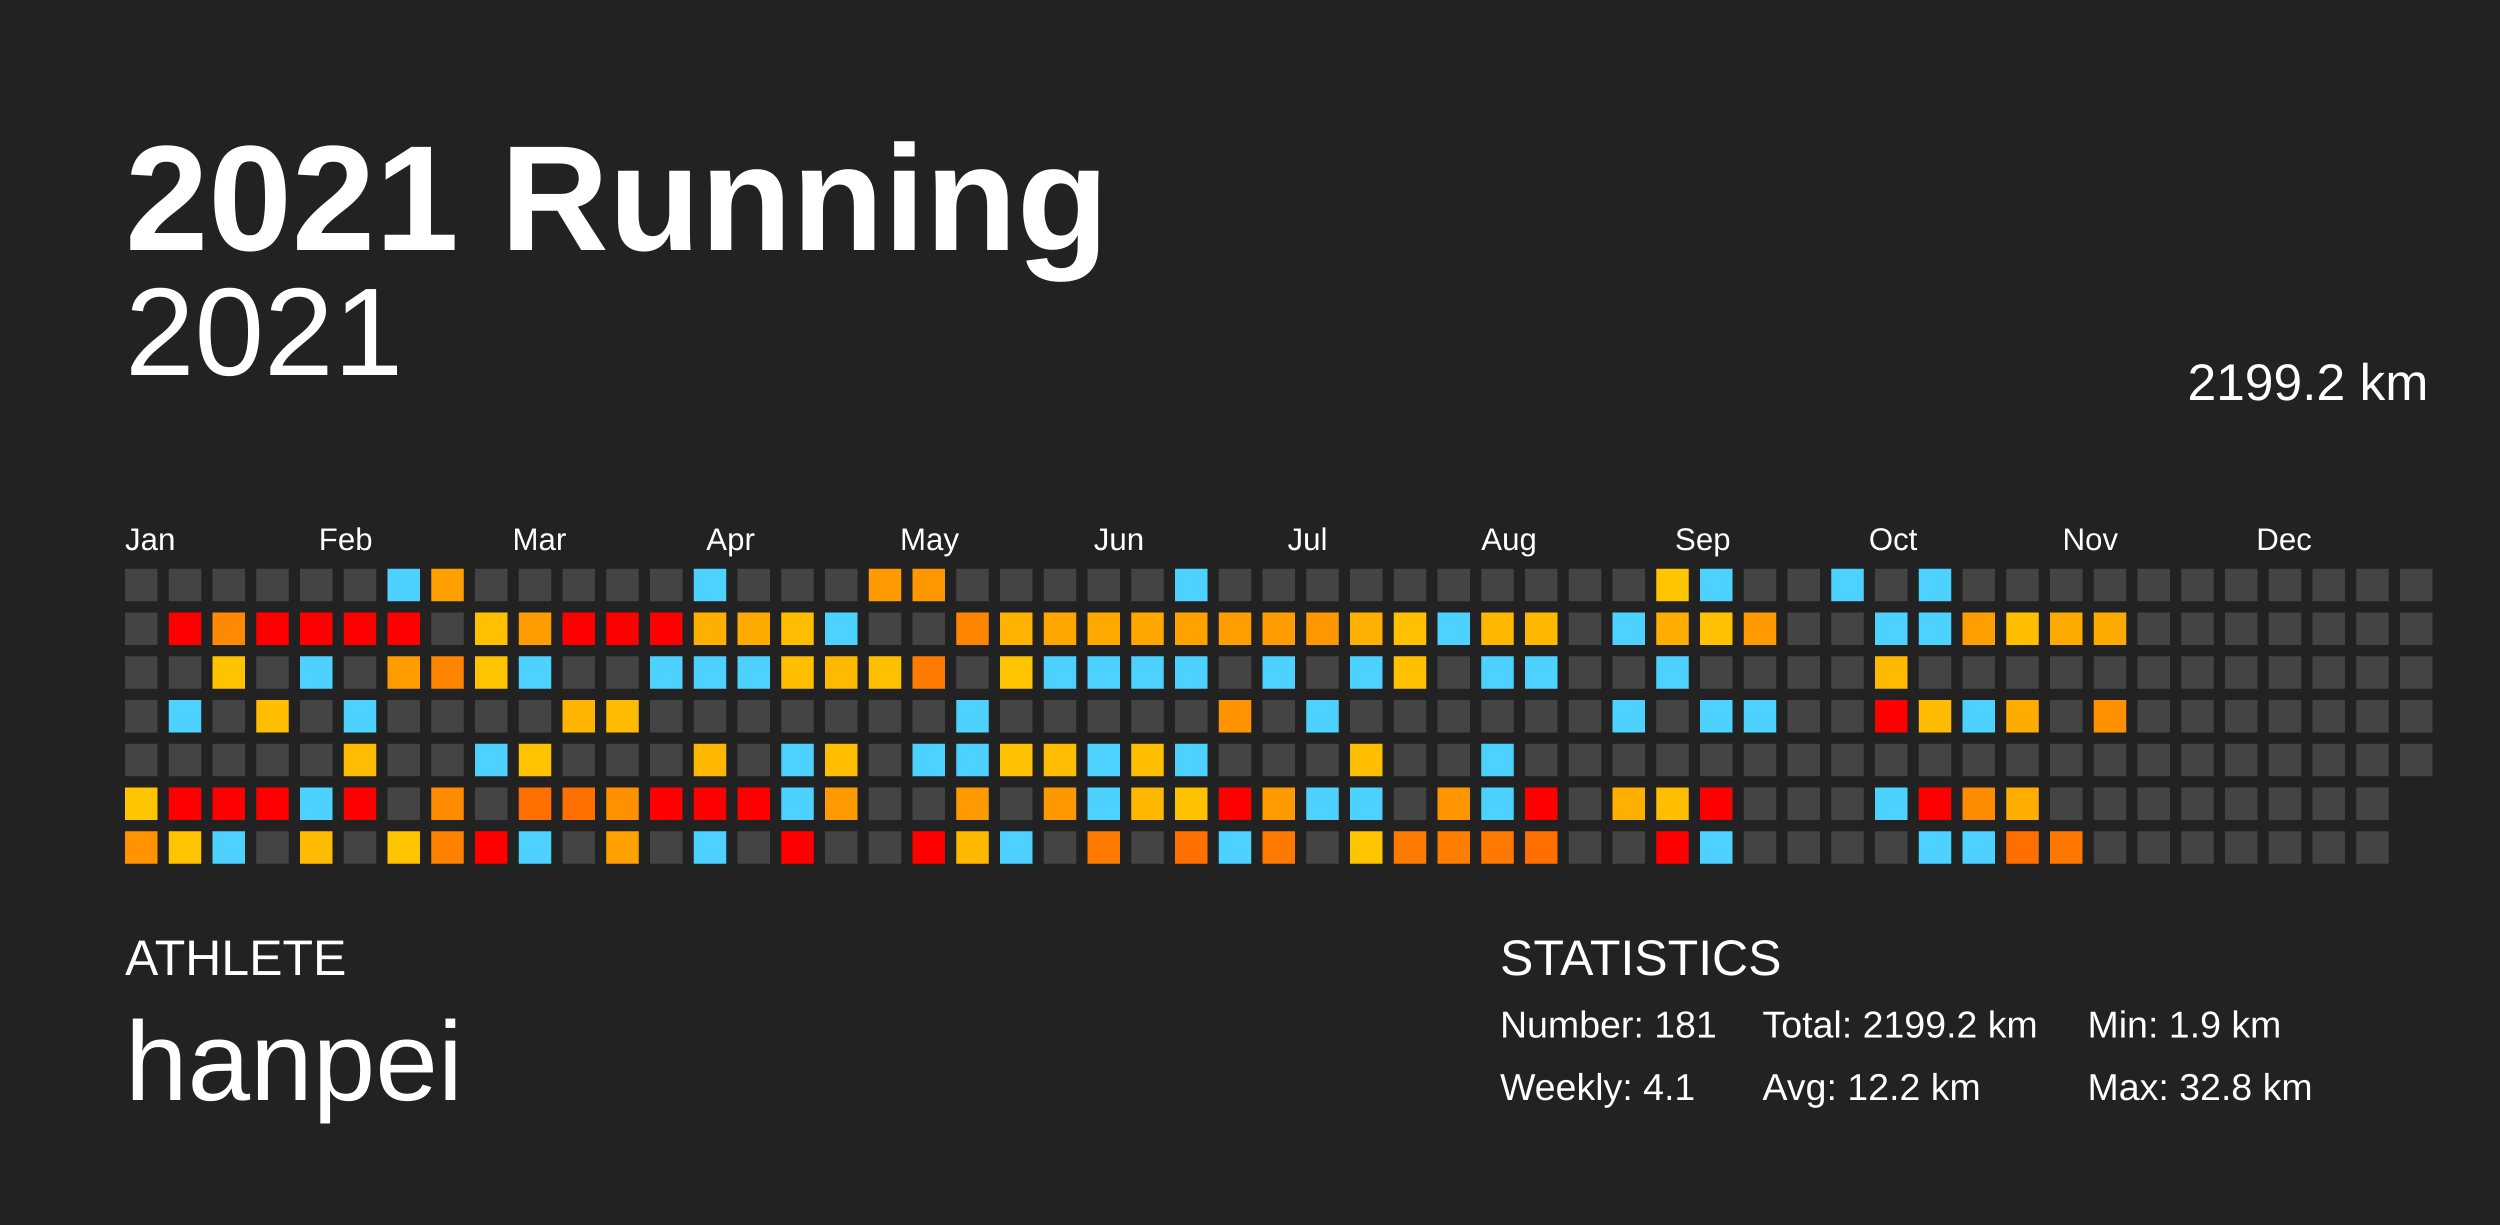
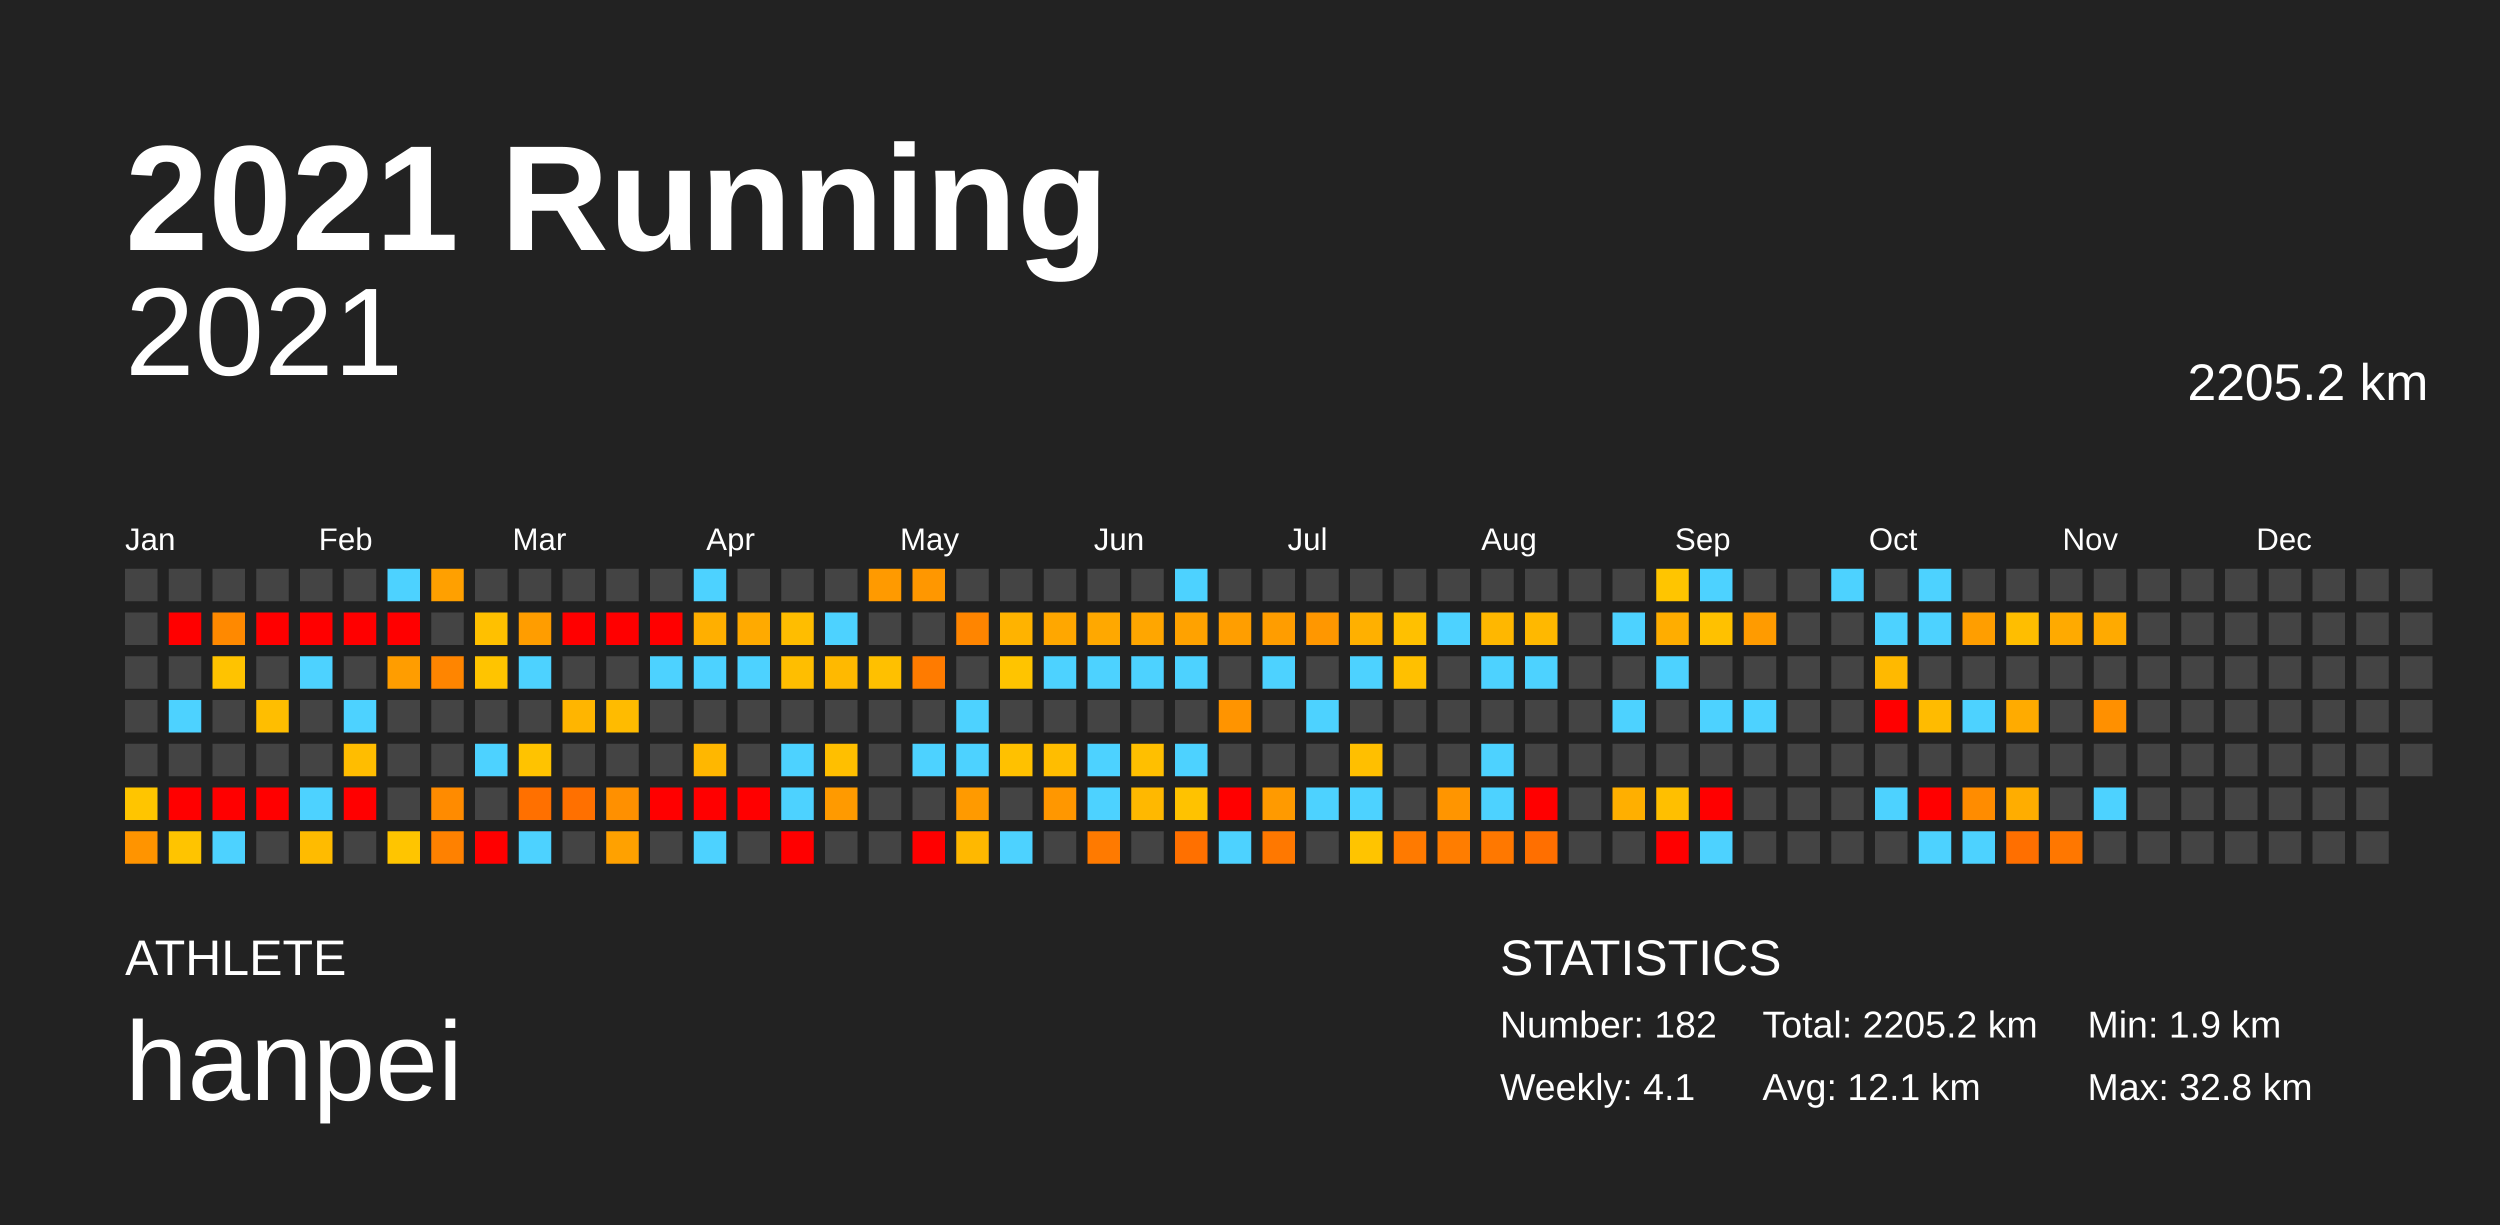
<svg xmlns="http://www.w3.org/2000/svg" baseProfile="full" height="98mm" version="1.1" viewBox="0,0,200,98" width="200mm">
  <defs />
  <rect fill="#222222" height="98" width="200" x="0" y="0" />
  <text fill="#FFFFFF" style="font-size:12px; font-family:Arial; font-weight:bold;" x="10" y="20">2021 Running</text>
  <text fill="#FFFFFF" style="font-size:4px; font-family:Arial" x="10" y="78">ATHLETE</text>
  <text fill="#FFFFFF" style="font-size:9px; font-family:Arial" x="10" y="88">hanpei</text>
  <text fill="#FFFFFF" style="font-size:4px; font-family:Arial" x="120" y="78">STATISTICS</text>
-   <text fill="#FFFFFF" style="font-size:3px; font-family:Arial" x="120" y="83">Number: 181</text>
+   <text fill="#FFFFFF" style="font-size:3px; font-family:Arial" x="120" y="83">Number: 182</text>
  <text fill="#FFFFFF" style="font-size:3px; font-family:Arial" x="120" y="88">Weekly: 4.1</text>
-   <text fill="#FFFFFF" style="font-size:3px; font-family:Arial" x="141" y="83">Total: 2199.2 km</text>
-   <text fill="#FFFFFF" style="font-size:3px; font-family:Arial" x="141" y="88">Avg: 12.2 km</text>
+   <text fill="#FFFFFF" style="font-size:3px; font-family:Arial" x="141" y="83">Total: 2205.2 km</text>
+   <text fill="#FFFFFF" style="font-size:3px; font-family:Arial" x="141" y="88">Avg: 12.1 km</text>
  <text fill="#FFFFFF" style="font-size:3px; font-family:Arial" x="167" y="83">Min: 1.9 km</text>
  <text fill="#FFFFFF" style="font-size:3px; font-family:Arial" x="167" y="88">Max: 32.8 km</text>
  <text alignment-baseline="hanging" fill="#FFFFFF" style="font-size:10.0px; font-family:Arial;" x="10" y="30">2021</text>
-   <text alignment-baseline="hanging" fill="#FFFFFF" style="font-size:4.125px; font-family:Arial;" x="175" y="32">2199.2 km</text>
+   <text alignment-baseline="hanging" fill="#FFFFFF" style="font-size:4.125px; font-family:Arial;" x="175" y="32">2205.2 km</text>
  <text fill="#FFFFFF" style="font-size:2.5px; font-family:Arial" x="10.0" y="44">Jan</text>
  <text fill="#FFFFFF" style="font-size:2.5px; font-family:Arial" x="25.5" y="44">Feb</text>
  <text fill="#FFFFFF" style="font-size:2.5px; font-family:Arial" x="41.0" y="44">Mar</text>
  <text fill="#FFFFFF" style="font-size:2.5px; font-family:Arial" x="56.5" y="44">Apr</text>
  <text fill="#FFFFFF" style="font-size:2.5px; font-family:Arial" x="72.0" y="44">May</text>
  <text fill="#FFFFFF" style="font-size:2.5px; font-family:Arial" x="87.5" y="44">Jun</text>
  <text fill="#FFFFFF" style="font-size:2.5px; font-family:Arial" x="103.0" y="44">Jul</text>
  <text fill="#FFFFFF" style="font-size:2.5px; font-family:Arial" x="118.5" y="44">Aug</text>
  <text fill="#FFFFFF" style="font-size:2.5px; font-family:Arial" x="134.0" y="44">Sep</text>
  <text fill="#FFFFFF" style="font-size:2.5px; font-family:Arial" x="149.5" y="44">Oct</text>
  <text fill="#FFFFFF" style="font-size:2.5px; font-family:Arial" x="165.0" y="44">Nov</text>
  <text fill="#FFFFFF" style="font-size:2.5px; font-family:Arial" x="180.5" y="44">Dec</text>
  <rect fill="#444444" height="2.6" width="2.6" x="10.0" y="45.5" />
  <rect fill="#444444" height="2.6" width="2.6" x="10.0" y="49.0" />
  <rect fill="#444444" height="2.6" width="2.6" x="10.0" y="52.5" />
  <rect fill="#444444" height="2.6" width="2.6" x="10.0" y="56.0" />
  <rect fill="#444444" height="2.6" width="2.6" x="10.0" y="59.5" />
  <rect fill="#ffc500" height="2.6" width="2.6" x="10.0" y="63.0" />
  <rect fill="#ff9400" height="2.6" width="2.6" x="10.0" y="66.5" />
  <rect fill="#444444" height="2.6" width="2.6" x="13.5" y="45.5" />
  <rect fill="red" height="2.6" width="2.6" x="13.5" y="49.0" />
  <rect fill="#444444" height="2.6" width="2.6" x="13.5" y="52.5" />
  <rect fill="#4dd2ff" height="2.6" width="2.6" x="13.5" y="56.0" />
  <rect fill="#444444" height="2.6" width="2.6" x="13.5" y="59.5" />
  <rect fill="red" height="2.6" width="2.6" x="13.5" y="63.0" />
  <rect fill="#ffc400" height="2.6" width="2.6" x="13.5" y="66.5" />
  <rect fill="#444444" height="2.6" width="2.6" x="17.0" y="45.5" />
  <rect fill="#ff8900" height="2.6" width="2.6" x="17.0" y="49.0" />
  <rect fill="#ffc300" height="2.6" width="2.6" x="17.0" y="52.5" />
  <rect fill="#444444" height="2.6" width="2.6" x="17.0" y="56.0" />
  <rect fill="#444444" height="2.6" width="2.6" x="17.0" y="59.5" />
  <rect fill="red" height="2.6" width="2.6" x="17.0" y="63.0" />
  <rect fill="#4dd2ff" height="2.6" width="2.6" x="17.0" y="66.5" />
  <rect fill="#444444" height="2.6" width="2.6" x="20.5" y="45.5" />
  <rect fill="red" height="2.6" width="2.6" x="20.5" y="49.0" />
  <rect fill="#444444" height="2.6" width="2.6" x="20.5" y="52.5" />
  <rect fill="#ffbe00" height="2.6" width="2.6" x="20.5" y="56.0" />
  <rect fill="#444444" height="2.6" width="2.6" x="20.5" y="59.5" />
  <rect fill="red" height="2.6" width="2.6" x="20.5" y="63.0" />
  <rect fill="#444444" height="2.6" width="2.6" x="20.5" y="66.5" />
  <rect fill="#444444" height="2.6" width="2.6" x="24.0" y="45.5" />
  <rect fill="red" height="2.6" width="2.6" x="24.0" y="49.0" />
  <rect fill="#4dd2ff" height="2.6" width="2.6" x="24.0" y="52.5" />
  <rect fill="#444444" height="2.6" width="2.6" x="24.0" y="56.0" />
  <rect fill="#444444" height="2.6" width="2.6" x="24.0" y="59.5" />
  <rect fill="#4dd2ff" height="2.6" width="2.6" x="24.0" y="63.0" />
  <rect fill="#ffbb00" height="2.6" width="2.6" x="24.0" y="66.5" />
  <rect fill="#444444" height="2.6" width="2.6" x="27.5" y="45.5" />
  <rect fill="red" height="2.6" width="2.6" x="27.5" y="49.0" />
  <rect fill="#444444" height="2.6" width="2.6" x="27.5" y="52.5" />
  <rect fill="#4dd2ff" height="2.6" width="2.6" x="27.5" y="56.0" />
  <rect fill="#ffbd00" height="2.6" width="2.6" x="27.5" y="59.5" />
  <rect fill="red" height="2.6" width="2.6" x="27.5" y="63.0" />
  <rect fill="#444444" height="2.6" width="2.6" x="27.5" y="66.5" />
  <rect fill="#4dd2ff" height="2.6" width="2.6" x="31.0" y="45.5" />
  <rect fill="red" height="2.6" width="2.6" x="31.0" y="49.0" />
  <rect fill="#ff9d00" height="2.6" width="2.6" x="31.0" y="52.5" />
  <rect fill="#444444" height="2.6" width="2.6" x="31.0" y="56.0" />
  <rect fill="#444444" height="2.6" width="2.6" x="31.0" y="59.5" />
  <rect fill="#444444" height="2.6" width="2.6" x="31.0" y="63.0" />
  <rect fill="#ffc500" height="2.6" width="2.6" x="31.0" y="66.5" />
  <rect fill="#ffa000" height="2.6" width="2.6" x="34.5" y="45.5" />
  <rect fill="#444444" height="2.6" width="2.6" x="34.5" y="49.0" />
  <rect fill="#ff8500" height="2.6" width="2.6" x="34.5" y="52.5" />
  <rect fill="#444444" height="2.6" width="2.6" x="34.5" y="56.0" />
  <rect fill="#444444" height="2.6" width="2.6" x="34.5" y="59.5" />
  <rect fill="#ff8b00" height="2.6" width="2.6" x="34.5" y="63.0" />
  <rect fill="#ff8100" height="2.6" width="2.6" x="34.5" y="66.5" />
  <rect fill="#444444" height="2.6" width="2.6" x="38.0" y="45.5" />
  <rect fill="#ffc000" height="2.6" width="2.6" x="38.0" y="49.0" />
  <rect fill="#ffc400" height="2.6" width="2.6" x="38.0" y="52.5" />
  <rect fill="#444444" height="2.6" width="2.6" x="38.0" y="56.0" />
  <rect fill="#4dd2ff" height="2.6" width="2.6" x="38.0" y="59.5" />
  <rect fill="#444444" height="2.6" width="2.6" x="38.0" y="63.0" />
  <rect fill="red" height="2.6" width="2.6" x="38.0" y="66.5" />
  <rect fill="#444444" height="2.6" width="2.6" x="41.5" y="45.5" />
  <rect fill="#ff9d00" height="2.6" width="2.6" x="41.5" y="49.0" />
  <rect fill="#4dd2ff" height="2.6" width="2.6" x="41.5" y="52.5" />
  <rect fill="#444444" height="2.6" width="2.6" x="41.5" y="56.0" />
  <rect fill="#ffc300" height="2.6" width="2.6" x="41.5" y="59.5" />
  <rect fill="#ff7000" height="2.6" width="2.6" x="41.5" y="63.0" />
  <rect fill="#4dd2ff" height="2.6" width="2.6" x="41.5" y="66.5" />
  <rect fill="#444444" height="2.6" width="2.6" x="45.0" y="45.5" />
  <rect fill="red" height="2.6" width="2.6" x="45.0" y="49.0" />
  <rect fill="#444444" height="2.6" width="2.6" x="45.0" y="52.5" />
  <rect fill="#ffb500" height="2.6" width="2.6" x="45.0" y="56.0" />
  <rect fill="#444444" height="2.6" width="2.6" x="45.0" y="59.5" />
  <rect fill="#ff7000" height="2.6" width="2.6" x="45.0" y="63.0" />
  <rect fill="#444444" height="2.6" width="2.6" x="45.0" y="66.5" />
  <rect fill="#444444" height="2.6" width="2.6" x="48.5" y="45.5" />
  <rect fill="red" height="2.6" width="2.6" x="48.5" y="49.0" />
  <rect fill="#444444" height="2.6" width="2.6" x="48.5" y="52.5" />
  <rect fill="#ffbb00" height="2.6" width="2.6" x="48.5" y="56.0" />
  <rect fill="#444444" height="2.6" width="2.6" x="48.5" y="59.5" />
  <rect fill="#ff9000" height="2.6" width="2.6" x="48.5" y="63.0" />
  <rect fill="#ffa100" height="2.6" width="2.6" x="48.5" y="66.5" />
  <rect fill="#444444" height="2.6" width="2.6" x="52.0" y="45.5" />
  <rect fill="red" height="2.6" width="2.6" x="52.0" y="49.0" />
  <rect fill="#4dd2ff" height="2.6" width="2.6" x="52.0" y="52.5" />
  <rect fill="#444444" height="2.6" width="2.6" x="52.0" y="56.0" />
  <rect fill="#444444" height="2.6" width="2.6" x="52.0" y="59.5" />
  <rect fill="red" height="2.6" width="2.6" x="52.0" y="63.0" />
  <rect fill="#444444" height="2.6" width="2.6" x="52.0" y="66.5" />
  <rect fill="#4dd2ff" height="2.6" width="2.6" x="55.5" y="45.5" />
  <rect fill="#ffaf00" height="2.6" width="2.6" x="55.5" y="49.0" />
  <rect fill="#4dd2ff" height="2.6" width="2.6" x="55.5" y="52.5" />
  <rect fill="#444444" height="2.6" width="2.6" x="55.5" y="56.0" />
  <rect fill="#ffb700" height="2.6" width="2.6" x="55.5" y="59.5" />
  <rect fill="red" height="2.6" width="2.6" x="55.5" y="63.0" />
  <rect fill="#4dd2ff" height="2.6" width="2.6" x="55.5" y="66.5" />
  <rect fill="#444444" height="2.6" width="2.6" x="59.0" y="45.5" />
  <rect fill="#ffaa00" height="2.6" width="2.6" x="59.0" y="49.0" />
  <rect fill="#4dd2ff" height="2.6" width="2.6" x="59.0" y="52.5" />
  <rect fill="#444444" height="2.6" width="2.6" x="59.0" y="56.0" />
  <rect fill="#444444" height="2.6" width="2.6" x="59.0" y="59.5" />
  <rect fill="red" height="2.6" width="2.6" x="59.0" y="63.0" />
  <rect fill="#444444" height="2.6" width="2.6" x="59.0" y="66.5" />
  <rect fill="#444444" height="2.6" width="2.6" x="62.5" y="45.5" />
  <rect fill="#ffbd00" height="2.6" width="2.6" x="62.5" y="49.0" />
  <rect fill="#ffbe00" height="2.6" width="2.6" x="62.5" y="52.5" />
  <rect fill="#444444" height="2.6" width="2.6" x="62.5" y="56.0" />
  <rect fill="#4dd2ff" height="2.6" width="2.6" x="62.5" y="59.5" />
  <rect fill="#4dd2ff" height="2.6" width="2.6" x="62.5" y="63.0" />
  <rect fill="red" height="2.6" width="2.6" x="62.5" y="66.5" />
  <rect fill="#444444" height="2.6" width="2.6" x="66.0" y="45.5" />
  <rect fill="#4dd2ff" height="2.6" width="2.6" x="66.0" y="49.0" />
  <rect fill="#ffb900" height="2.6" width="2.6" x="66.0" y="52.5" />
  <rect fill="#444444" height="2.6" width="2.6" x="66.0" y="56.0" />
  <rect fill="#ffbf00" height="2.6" width="2.6" x="66.0" y="59.5" />
  <rect fill="#ff9a00" height="2.6" width="2.6" x="66.0" y="63.0" />
  <rect fill="#444444" height="2.6" width="2.6" x="66.0" y="66.5" />
  <rect fill="#ff9a00" height="2.6" width="2.6" x="69.5" y="45.5" />
  <rect fill="#444444" height="2.6" width="2.6" x="69.5" y="49.0" />
  <rect fill="#ffc000" height="2.6" width="2.6" x="69.5" y="52.5" />
  <rect fill="#444444" height="2.6" width="2.6" x="69.5" y="56.0" />
  <rect fill="#444444" height="2.6" width="2.6" x="69.5" y="59.5" />
  <rect fill="#444444" height="2.6" width="2.6" x="69.5" y="63.0" />
  <rect fill="#444444" height="2.6" width="2.6" x="69.5" y="66.5" />
  <rect fill="#ff9700" height="2.6" width="2.6" x="73.0" y="45.5" />
  <rect fill="#444444" height="2.6" width="2.6" x="73.0" y="49.0" />
  <rect fill="#ff7b00" height="2.6" width="2.6" x="73.0" y="52.5" />
  <rect fill="#444444" height="2.6" width="2.6" x="73.0" y="56.0" />
  <rect fill="#4dd2ff" height="2.6" width="2.6" x="73.0" y="59.5" />
  <rect fill="#444444" height="2.6" width="2.6" x="73.0" y="63.0" />
  <rect fill="red" height="2.6" width="2.6" x="73.0" y="66.5" />
  <rect fill="#444444" height="2.6" width="2.6" x="76.5" y="45.5" />
  <rect fill="#ff8500" height="2.6" width="2.6" x="76.5" y="49.0" />
  <rect fill="#444444" height="2.6" width="2.6" x="76.5" y="52.5" />
  <rect fill="#4dd2ff" height="2.6" width="2.6" x="76.5" y="56.0" />
  <rect fill="#4dd2ff" height="2.6" width="2.6" x="76.5" y="59.5" />
  <rect fill="#ff9a00" height="2.6" width="2.6" x="76.5" y="63.0" />
  <rect fill="#ffb800" height="2.6" width="2.6" x="76.5" y="66.5" />
  <rect fill="#444444" height="2.6" width="2.6" x="80.0" y="45.5" />
  <rect fill="#ffb300" height="2.6" width="2.6" x="80.0" y="49.0" />
  <rect fill="#ffc400" height="2.6" width="2.6" x="80.0" y="52.5" />
  <rect fill="#444444" height="2.6" width="2.6" x="80.0" y="56.0" />
  <rect fill="#ffc100" height="2.6" width="2.6" x="80.0" y="59.5" />
  <rect fill="#444444" height="2.6" width="2.6" x="80.0" y="63.0" />
  <rect fill="#4dd2ff" height="2.6" width="2.6" x="80.0" y="66.5" />
  <rect fill="#444444" height="2.6" width="2.6" x="83.5" y="45.5" />
  <rect fill="#ffa700" height="2.6" width="2.6" x="83.5" y="49.0" />
  <rect fill="#4dd2ff" height="2.6" width="2.6" x="83.5" y="52.5" />
  <rect fill="#444444" height="2.6" width="2.6" x="83.5" y="56.0" />
  <rect fill="#ffbd00" height="2.6" width="2.6" x="83.5" y="59.5" />
  <rect fill="#ff9700" height="2.6" width="2.6" x="83.5" y="63.0" />
  <rect fill="#444444" height="2.6" width="2.6" x="83.5" y="66.5" />
  <rect fill="#444444" height="2.6" width="2.6" x="87.0" y="45.5" />
  <rect fill="#ffa800" height="2.6" width="2.6" x="87.0" y="49.0" />
  <rect fill="#4dd2ff" height="2.6" width="2.6" x="87.0" y="52.5" />
  <rect fill="#444444" height="2.6" width="2.6" x="87.0" y="56.0" />
  <rect fill="#4dd2ff" height="2.6" width="2.6" x="87.0" y="59.5" />
  <rect fill="#4dd2ff" height="2.6" width="2.6" x="87.0" y="63.0" />
  <rect fill="#ff7a00" height="2.6" width="2.6" x="87.0" y="66.5" />
  <rect fill="#444444" height="2.6" width="2.6" x="90.5" y="45.5" />
  <rect fill="#ffa600" height="2.6" width="2.6" x="90.5" y="49.0" />
  <rect fill="#4dd2ff" height="2.6" width="2.6" x="90.5" y="52.5" />
  <rect fill="#444444" height="2.6" width="2.6" x="90.5" y="56.0" />
  <rect fill="#ffbf00" height="2.6" width="2.6" x="90.5" y="59.5" />
  <rect fill="#ffb800" height="2.6" width="2.6" x="90.5" y="63.0" />
  <rect fill="#444444" height="2.6" width="2.6" x="90.5" y="66.5" />
  <rect fill="#4dd2ff" height="2.6" width="2.6" x="94.0" y="45.5" />
  <rect fill="#ffa200" height="2.6" width="2.6" x="94.0" y="49.0" />
  <rect fill="#4dd2ff" height="2.6" width="2.6" x="94.0" y="52.5" />
  <rect fill="#444444" height="2.6" width="2.6" x="94.0" y="56.0" />
  <rect fill="#4dd2ff" height="2.6" width="2.6" x="94.0" y="59.5" />
  <rect fill="#ffc200" height="2.6" width="2.6" x="94.0" y="63.0" />
  <rect fill="#ff7000" height="2.6" width="2.6" x="94.0" y="66.5" />
  <rect fill="#444444" height="2.6" width="2.6" x="97.5" y="45.5" />
  <rect fill="#ff9e00" height="2.6" width="2.6" x="97.5" y="49.0" />
  <rect fill="#444444" height="2.6" width="2.6" x="97.5" y="52.5" />
  <rect fill="#ff9400" height="2.6" width="2.6" x="97.5" y="56.0" />
  <rect fill="#444444" height="2.6" width="2.6" x="97.5" y="59.5" />
  <rect fill="red" height="2.6" width="2.6" x="97.5" y="63.0" />
  <rect fill="#4dd2ff" height="2.6" width="2.6" x="97.5" y="66.5" />
  <rect fill="#444444" height="2.6" width="2.6" x="101.0" y="45.5" />
  <rect fill="#ff9d00" height="2.6" width="2.6" x="101.0" y="49.0" />
  <rect fill="#4dd2ff" height="2.6" width="2.6" x="101.0" y="52.5" />
  <rect fill="#444444" height="2.6" width="2.6" x="101.0" y="56.0" />
  <rect fill="#444444" height="2.6" width="2.6" x="101.0" y="59.5" />
  <rect fill="#ff9a00" height="2.6" width="2.6" x="101.0" y="63.0" />
  <rect fill="#ff7800" height="2.6" width="2.6" x="101.0" y="66.5" />
  <rect fill="#444444" height="2.6" width="2.6" x="104.5" y="45.5" />
  <rect fill="#ff9700" height="2.6" width="2.6" x="104.5" y="49.0" />
  <rect fill="#444444" height="2.6" width="2.6" x="104.5" y="52.5" />
  <rect fill="#4dd2ff" height="2.6" width="2.6" x="104.5" y="56.0" />
  <rect fill="#444444" height="2.6" width="2.6" x="104.5" y="59.5" />
  <rect fill="#4dd2ff" height="2.6" width="2.6" x="104.5" y="63.0" />
  <rect fill="#444444" height="2.6" width="2.6" x="104.5" y="66.5" />
  <rect fill="#444444" height="2.6" width="2.6" x="108.0" y="45.5" />
  <rect fill="#ffb000" height="2.6" width="2.6" x="108.0" y="49.0" />
  <rect fill="#4dd2ff" height="2.6" width="2.6" x="108.0" y="52.5" />
  <rect fill="#444444" height="2.6" width="2.6" x="108.0" y="56.0" />
  <rect fill="#ffbf00" height="2.6" width="2.6" x="108.0" y="59.5" />
  <rect fill="#4dd2ff" height="2.6" width="2.6" x="108.0" y="63.0" />
  <rect fill="#ffc400" height="2.6" width="2.6" x="108.0" y="66.5" />
  <rect fill="#444444" height="2.6" width="2.6" x="111.5" y="45.5" />
  <rect fill="#ffc000" height="2.6" width="2.6" x="111.5" y="49.0" />
  <rect fill="#ffc000" height="2.6" width="2.6" x="111.5" y="52.5" />
  <rect fill="#444444" height="2.6" width="2.6" x="111.5" y="56.0" />
  <rect fill="#444444" height="2.6" width="2.6" x="111.5" y="59.5" />
  <rect fill="#444444" height="2.6" width="2.6" x="111.5" y="63.0" />
  <rect fill="#ff7a00" height="2.6" width="2.6" x="111.5" y="66.5" />
  <rect fill="#444444" height="2.6" width="2.6" x="115.0" y="45.5" />
  <rect fill="#4dd2ff" height="2.6" width="2.6" x="115.0" y="49.0" />
  <rect fill="#444444" height="2.6" width="2.6" x="115.0" y="52.5" />
  <rect fill="#444444" height="2.6" width="2.6" x="115.0" y="56.0" />
  <rect fill="#444444" height="2.6" width="2.6" x="115.0" y="59.5" />
  <rect fill="#ff9500" height="2.6" width="2.6" x="115.0" y="63.0" />
  <rect fill="#ff7d00" height="2.6" width="2.6" x="115.0" y="66.5" />
  <rect fill="#444444" height="2.6" width="2.6" x="118.5" y="45.5" />
  <rect fill="#ffb700" height="2.6" width="2.6" x="118.5" y="49.0" />
  <rect fill="#4dd2ff" height="2.6" width="2.6" x="118.5" y="52.5" />
  <rect fill="#444444" height="2.6" width="2.6" x="118.5" y="56.0" />
  <rect fill="#4dd2ff" height="2.6" width="2.6" x="118.5" y="59.5" />
  <rect fill="#4dd2ff" height="2.6" width="2.6" x="118.5" y="63.0" />
  <rect fill="#ff7800" height="2.6" width="2.6" x="118.5" y="66.5" />
  <rect fill="#444444" height="2.6" width="2.6" x="122.0" y="45.5" />
  <rect fill="#ffb800" height="2.6" width="2.6" x="122.0" y="49.0" />
  <rect fill="#4dd2ff" height="2.6" width="2.6" x="122.0" y="52.5" />
  <rect fill="#444444" height="2.6" width="2.6" x="122.0" y="56.0" />
  <rect fill="#444444" height="2.6" width="2.6" x="122.0" y="59.5" />
  <rect fill="red" height="2.6" width="2.6" x="122.0" y="63.0" />
  <rect fill="#ff6f00" height="2.6" width="2.6" x="122.0" y="66.5" />
  <rect fill="#444444" height="2.6" width="2.6" x="125.5" y="45.5" />
  <rect fill="#444444" height="2.6" width="2.6" x="125.5" y="49.0" />
  <rect fill="#444444" height="2.6" width="2.6" x="125.5" y="52.5" />
  <rect fill="#444444" height="2.6" width="2.6" x="125.5" y="56.0" />
  <rect fill="#444444" height="2.6" width="2.6" x="125.5" y="59.5" />
  <rect fill="#444444" height="2.6" width="2.6" x="125.5" y="63.0" />
  <rect fill="#444444" height="2.6" width="2.6" x="125.5" y="66.5" />
  <rect fill="#444444" height="2.6" width="2.6" x="129.0" y="45.5" />
  <rect fill="#4dd2ff" height="2.6" width="2.6" x="129.0" y="49.0" />
  <rect fill="#444444" height="2.6" width="2.6" x="129.0" y="52.5" />
  <rect fill="#4dd2ff" height="2.6" width="2.6" x="129.0" y="56.0" />
  <rect fill="#444444" height="2.6" width="2.6" x="129.0" y="59.5" />
  <rect fill="#ffaf00" height="2.6" width="2.6" x="129.0" y="63.0" />
  <rect fill="#444444" height="2.6" width="2.6" x="129.0" y="66.5" />
  <rect fill="#ffc500" height="2.6" width="2.6" x="132.5" y="45.5" />
  <rect fill="#ffad00" height="2.6" width="2.6" x="132.5" y="49.0" />
  <rect fill="#4dd2ff" height="2.6" width="2.6" x="132.5" y="52.5" />
  <rect fill="#444444" height="2.6" width="2.6" x="132.5" y="56.0" />
  <rect fill="#444444" height="2.6" width="2.6" x="132.5" y="59.5" />
  <rect fill="#ffbf00" height="2.6" width="2.6" x="132.5" y="63.0" />
  <rect fill="red" height="2.6" width="2.6" x="132.5" y="66.5" />
  <rect fill="#4dd2ff" height="2.6" width="2.6" x="136.0" y="45.5" />
  <rect fill="#ffc100" height="2.6" width="2.6" x="136.0" y="49.0" />
  <rect fill="#444444" height="2.6" width="2.6" x="136.0" y="52.5" />
  <rect fill="#4dd2ff" height="2.6" width="2.6" x="136.0" y="56.0" />
  <rect fill="#444444" height="2.6" width="2.6" x="136.0" y="59.5" />
  <rect fill="red" height="2.6" width="2.6" x="136.0" y="63.0" />
  <rect fill="#4dd2ff" height="2.6" width="2.6" x="136.0" y="66.5" />
  <rect fill="#444444" height="2.6" width="2.6" x="139.5" y="45.5" />
  <rect fill="#ff9b00" height="2.6" width="2.6" x="139.5" y="49.0" />
  <rect fill="#444444" height="2.6" width="2.6" x="139.5" y="52.5" />
  <rect fill="#4dd2ff" height="2.6" width="2.6" x="139.5" y="56.0" />
  <rect fill="#444444" height="2.6" width="2.6" x="139.5" y="59.5" />
  <rect fill="#444444" height="2.6" width="2.6" x="139.5" y="63.0" />
  <rect fill="#444444" height="2.6" width="2.6" x="139.5" y="66.5" />
  <rect fill="#444444" height="2.6" width="2.6" x="143.0" y="45.5" />
  <rect fill="#444444" height="2.6" width="2.6" x="143.0" y="49.0" />
  <rect fill="#444444" height="2.6" width="2.6" x="143.0" y="52.5" />
  <rect fill="#444444" height="2.6" width="2.6" x="143.0" y="56.0" />
  <rect fill="#444444" height="2.6" width="2.6" x="143.0" y="59.5" />
  <rect fill="#444444" height="2.6" width="2.6" x="143.0" y="63.0" />
  <rect fill="#444444" height="2.6" width="2.6" x="143.0" y="66.5" />
  <rect fill="#4dd2ff" height="2.6" width="2.6" x="146.5" y="45.5" />
  <rect fill="#444444" height="2.6" width="2.6" x="146.5" y="49.0" />
  <rect fill="#444444" height="2.6" width="2.6" x="146.5" y="52.5" />
  <rect fill="#444444" height="2.6" width="2.6" x="146.5" y="56.0" />
  <rect fill="#444444" height="2.6" width="2.6" x="146.5" y="59.5" />
  <rect fill="#444444" height="2.6" width="2.6" x="146.5" y="63.0" />
  <rect fill="#444444" height="2.6" width="2.6" x="146.5" y="66.5" />
  <rect fill="#444444" height="2.6" width="2.6" x="150.0" y="45.5" />
  <rect fill="#4dd2ff" height="2.6" width="2.6" x="150.0" y="49.0" />
  <rect fill="#ffb900" height="2.6" width="2.6" x="150.0" y="52.5" />
  <rect fill="red" height="2.6" width="2.6" x="150.0" y="56.0" />
  <rect fill="#444444" height="2.6" width="2.6" x="150.0" y="59.5" />
  <rect fill="#4dd2ff" height="2.6" width="2.6" x="150.0" y="63.0" />
  <rect fill="#444444" height="2.6" width="2.6" x="150.0" y="66.5" />
  <rect fill="#4dd2ff" height="2.6" width="2.6" x="153.5" y="45.5" />
  <rect fill="#4dd2ff" height="2.6" width="2.6" x="153.5" y="49.0" />
  <rect fill="#444444" height="2.6" width="2.6" x="153.5" y="52.5" />
  <rect fill="#ffbb00" height="2.6" width="2.6" x="153.5" y="56.0" />
  <rect fill="#444444" height="2.6" width="2.6" x="153.5" y="59.5" />
  <rect fill="red" height="2.6" width="2.6" x="153.5" y="63.0" />
  <rect fill="#4dd2ff" height="2.6" width="2.6" x="153.5" y="66.5" />
  <rect fill="#444444" height="2.6" width="2.6" x="157.0" y="45.5" />
  <rect fill="#ff9e00" height="2.6" width="2.6" x="157.0" y="49.0" />
  <rect fill="#444444" height="2.6" width="2.6" x="157.0" y="52.5" />
  <rect fill="#4dd2ff" height="2.6" width="2.6" x="157.0" y="56.0" />
  <rect fill="#444444" height="2.6" width="2.6" x="157.0" y="59.5" />
  <rect fill="#ff8c00" height="2.6" width="2.6" x="157.0" y="63.0" />
  <rect fill="#4dd2ff" height="2.6" width="2.6" x="157.0" y="66.5" />
  <rect fill="#444444" height="2.6" width="2.6" x="160.5" y="45.5" />
  <rect fill="#ffbe00" height="2.6" width="2.6" x="160.5" y="49.0" />
  <rect fill="#444444" height="2.6" width="2.6" x="160.5" y="52.5" />
  <rect fill="#ffab00" height="2.6" width="2.6" x="160.5" y="56.0" />
  <rect fill="#444444" height="2.6" width="2.6" x="160.5" y="59.5" />
  <rect fill="#ffad00" height="2.6" width="2.6" x="160.5" y="63.0" />
  <rect fill="#ff6f00" height="2.6" width="2.6" x="160.5" y="66.5" />
  <rect fill="#444444" height="2.6" width="2.6" x="164.0" y="45.5" />
  <rect fill="#ffaa00" height="2.6" width="2.6" x="164.0" y="49.0" />
  <rect fill="#444444" height="2.6" width="2.6" x="164.0" y="52.5" />
  <rect fill="#444444" height="2.6" width="2.6" x="164.0" y="56.0" />
  <rect fill="#444444" height="2.6" width="2.6" x="164.0" y="59.5" />
  <rect fill="#444444" height="2.6" width="2.6" x="164.0" y="63.0" />
  <rect fill="#ff7700" height="2.6" width="2.6" x="164.0" y="66.5" />
  <rect fill="#444444" height="2.6" width="2.6" x="167.5" y="45.5" />
  <rect fill="#ffaa00" height="2.6" width="2.6" x="167.5" y="49.0" />
  <rect fill="#444444" height="2.6" width="2.6" x="167.5" y="52.5" />
  <rect fill="#ff9000" height="2.6" width="2.6" x="167.5" y="56.0" />
  <rect fill="#444444" height="2.6" width="2.6" x="167.5" y="59.5" />
-   <rect fill="#444444" height="2.6" width="2.6" x="167.5" y="63.0" />
+   <rect fill="#4dd2ff" height="2.6" width="2.6" x="167.5" y="63.0" />
  <rect fill="#444444" height="2.6" width="2.6" x="167.5" y="66.5" />
  <rect fill="#444444" height="2.6" width="2.6" x="171.0" y="45.5" />
  <rect fill="#444444" height="2.6" width="2.6" x="171.0" y="49.0" />
  <rect fill="#444444" height="2.6" width="2.6" x="171.0" y="52.5" />
  <rect fill="#444444" height="2.6" width="2.6" x="171.0" y="56.0" />
  <rect fill="#444444" height="2.6" width="2.6" x="171.0" y="59.5" />
  <rect fill="#444444" height="2.6" width="2.6" x="171.0" y="63.0" />
  <rect fill="#444444" height="2.6" width="2.6" x="171.0" y="66.5" />
  <rect fill="#444444" height="2.6" width="2.6" x="174.5" y="45.5" />
  <rect fill="#444444" height="2.6" width="2.6" x="174.5" y="49.0" />
  <rect fill="#444444" height="2.6" width="2.6" x="174.5" y="52.5" />
  <rect fill="#444444" height="2.6" width="2.6" x="174.5" y="56.0" />
  <rect fill="#444444" height="2.6" width="2.6" x="174.5" y="59.5" />
  <rect fill="#444444" height="2.6" width="2.6" x="174.5" y="63.0" />
  <rect fill="#444444" height="2.6" width="2.6" x="174.5" y="66.5" />
  <rect fill="#444444" height="2.6" width="2.6" x="178.0" y="45.5" />
  <rect fill="#444444" height="2.6" width="2.6" x="178.0" y="49.0" />
  <rect fill="#444444" height="2.6" width="2.6" x="178.0" y="52.5" />
  <rect fill="#444444" height="2.6" width="2.6" x="178.0" y="56.0" />
  <rect fill="#444444" height="2.6" width="2.6" x="178.0" y="59.5" />
  <rect fill="#444444" height="2.6" width="2.6" x="178.0" y="63.0" />
  <rect fill="#444444" height="2.6" width="2.6" x="178.0" y="66.5" />
  <rect fill="#444444" height="2.6" width="2.6" x="181.5" y="45.5" />
  <rect fill="#444444" height="2.6" width="2.6" x="181.5" y="49.0" />
  <rect fill="#444444" height="2.6" width="2.6" x="181.5" y="52.5" />
  <rect fill="#444444" height="2.6" width="2.6" x="181.5" y="56.0" />
  <rect fill="#444444" height="2.6" width="2.6" x="181.5" y="59.5" />
  <rect fill="#444444" height="2.6" width="2.6" x="181.5" y="63.0" />
  <rect fill="#444444" height="2.6" width="2.6" x="181.5" y="66.5" />
  <rect fill="#444444" height="2.6" width="2.6" x="185.0" y="45.5" />
  <rect fill="#444444" height="2.6" width="2.6" x="185.0" y="49.0" />
  <rect fill="#444444" height="2.6" width="2.6" x="185.0" y="52.5" />
  <rect fill="#444444" height="2.6" width="2.6" x="185.0" y="56.0" />
  <rect fill="#444444" height="2.6" width="2.6" x="185.0" y="59.5" />
  <rect fill="#444444" height="2.6" width="2.6" x="185.0" y="63.0" />
  <rect fill="#444444" height="2.6" width="2.6" x="185.0" y="66.5" />
  <rect fill="#444444" height="2.6" width="2.6" x="188.5" y="45.5" />
  <rect fill="#444444" height="2.6" width="2.6" x="188.5" y="49.0" />
  <rect fill="#444444" height="2.6" width="2.6" x="188.5" y="52.5" />
  <rect fill="#444444" height="2.6" width="2.6" x="188.5" y="56.0" />
  <rect fill="#444444" height="2.6" width="2.6" x="188.5" y="59.5" />
  <rect fill="#444444" height="2.6" width="2.6" x="188.5" y="63.0" />
  <rect fill="#444444" height="2.6" width="2.6" x="188.5" y="66.5" />
  <rect fill="#444444" height="2.6" width="2.6" x="192.0" y="45.5" />
  <rect fill="#444444" height="2.6" width="2.6" x="192.0" y="49.0" />
  <rect fill="#444444" height="2.6" width="2.6" x="192.0" y="52.5" />
  <rect fill="#444444" height="2.6" width="2.6" x="192.0" y="56.0" />
  <rect fill="#444444" height="2.6" width="2.6" x="192.0" y="59.5" />
</svg>
